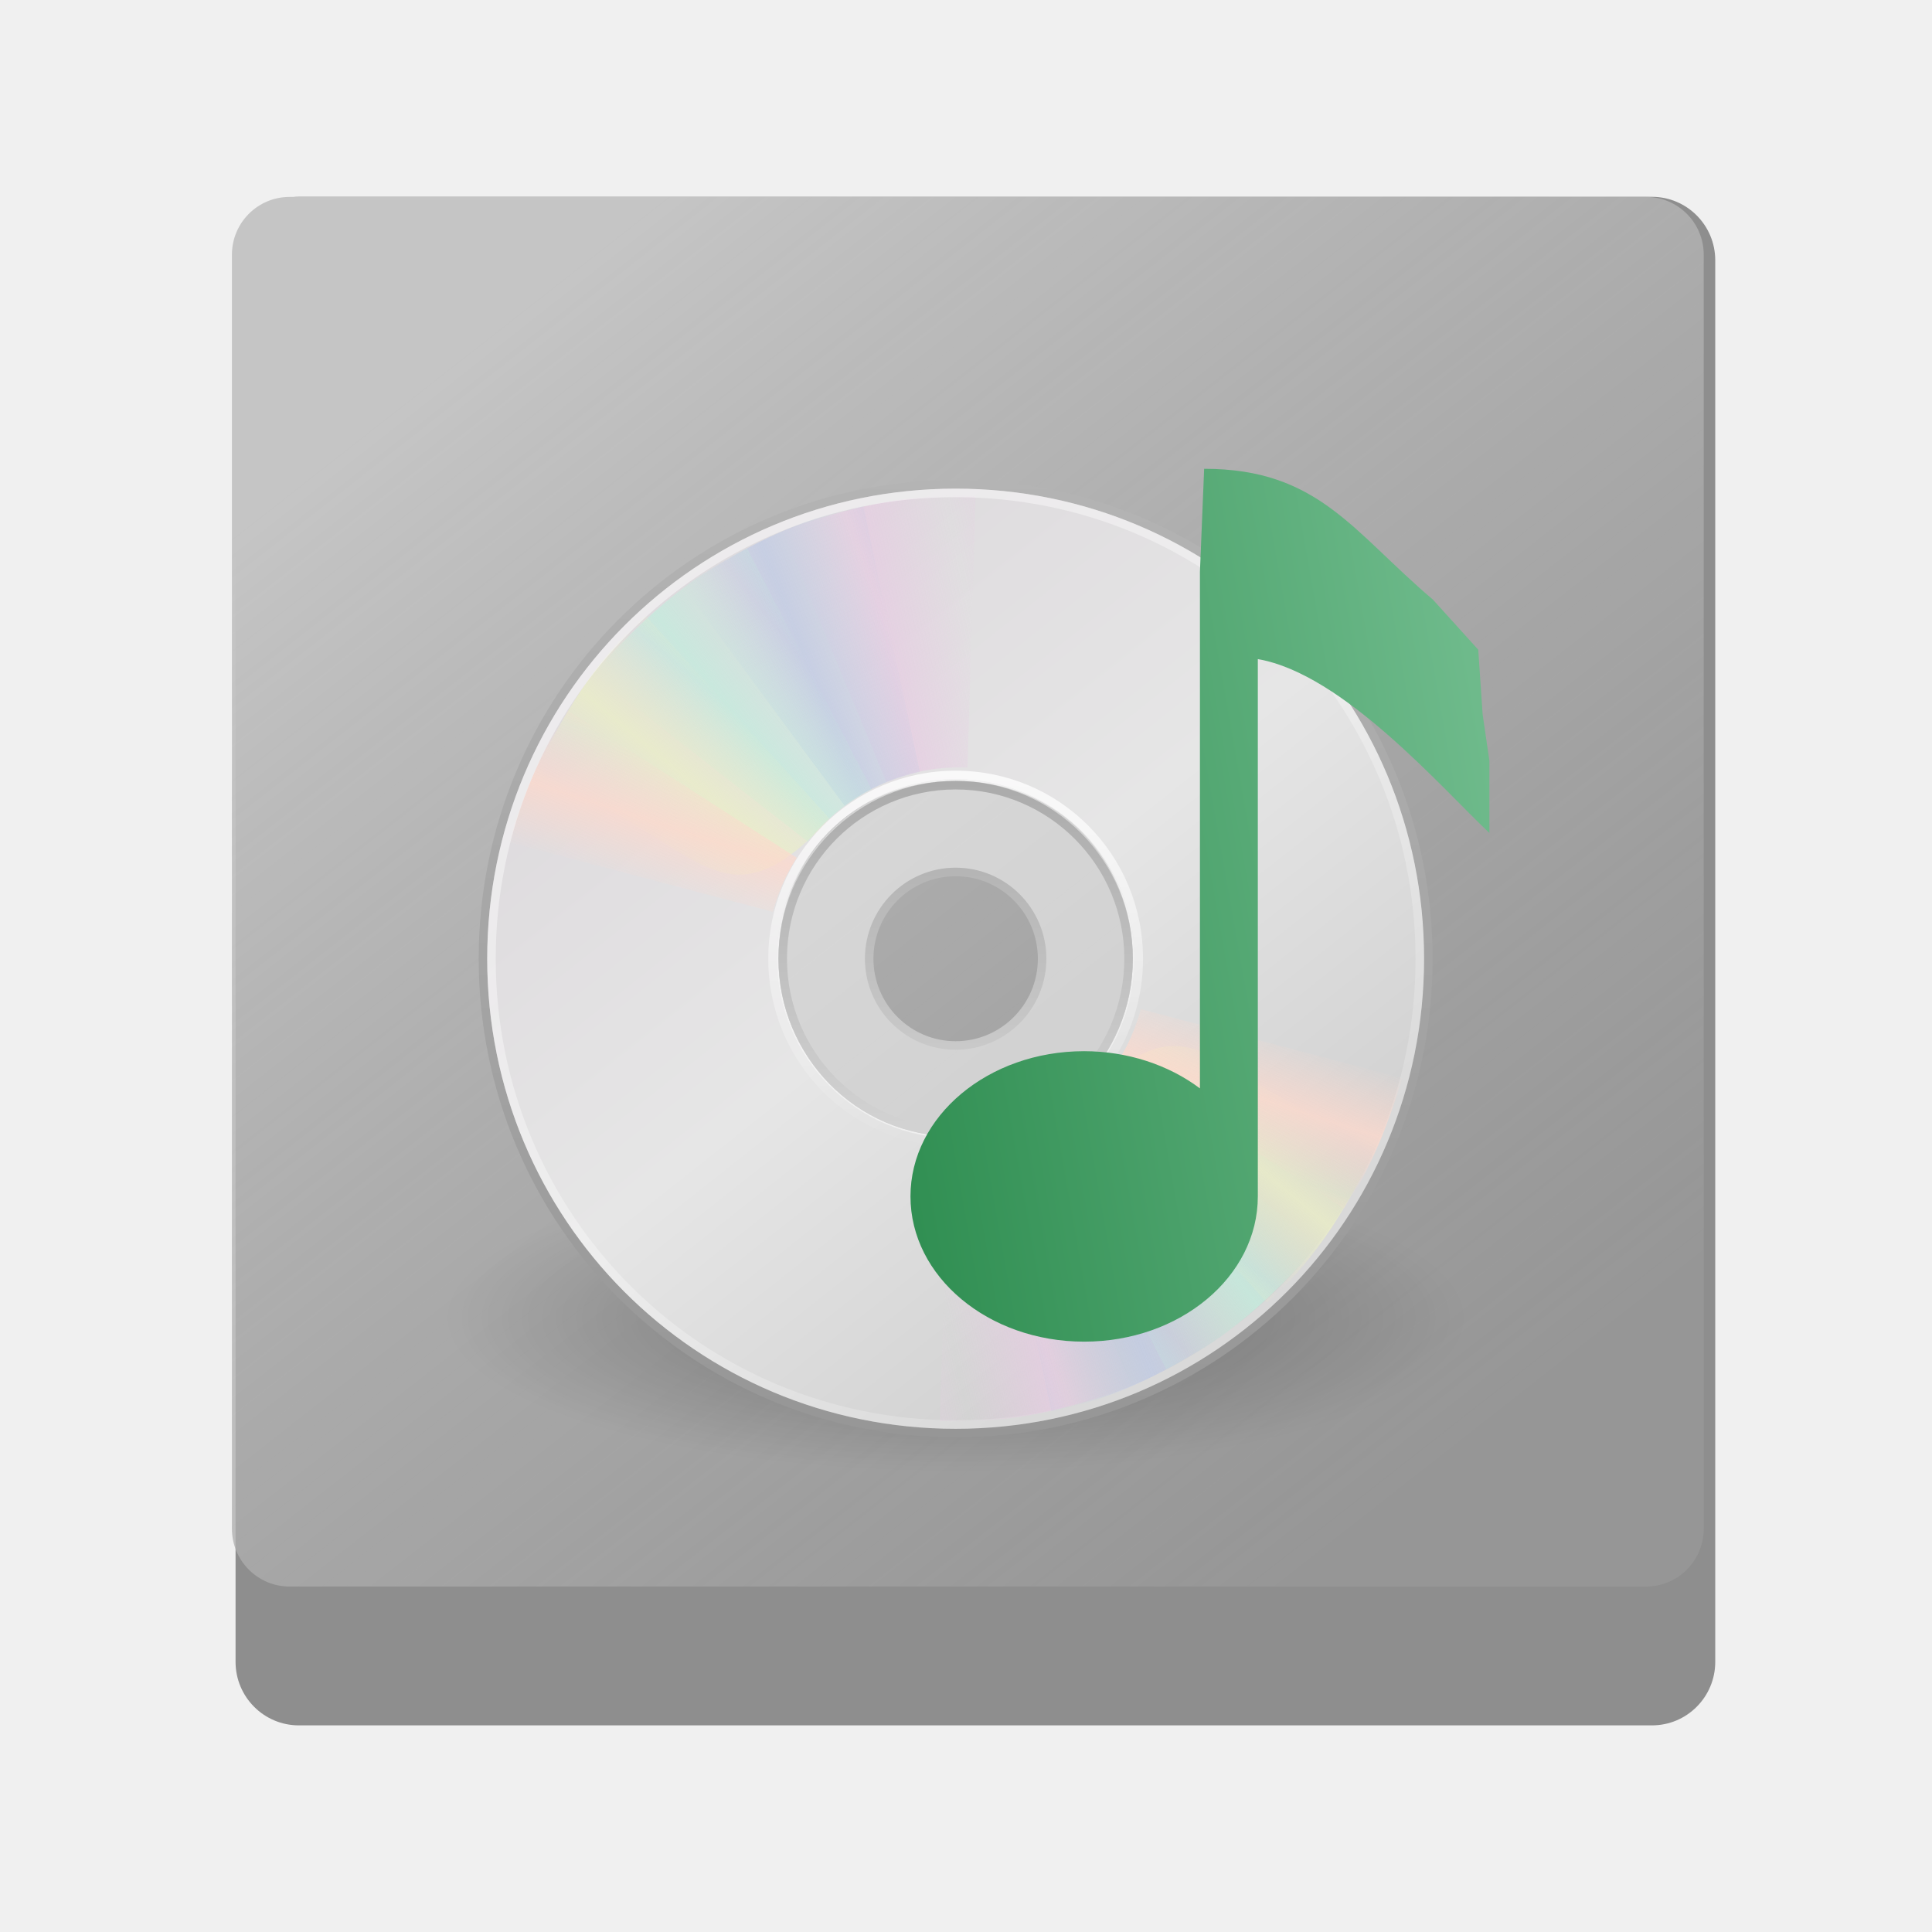
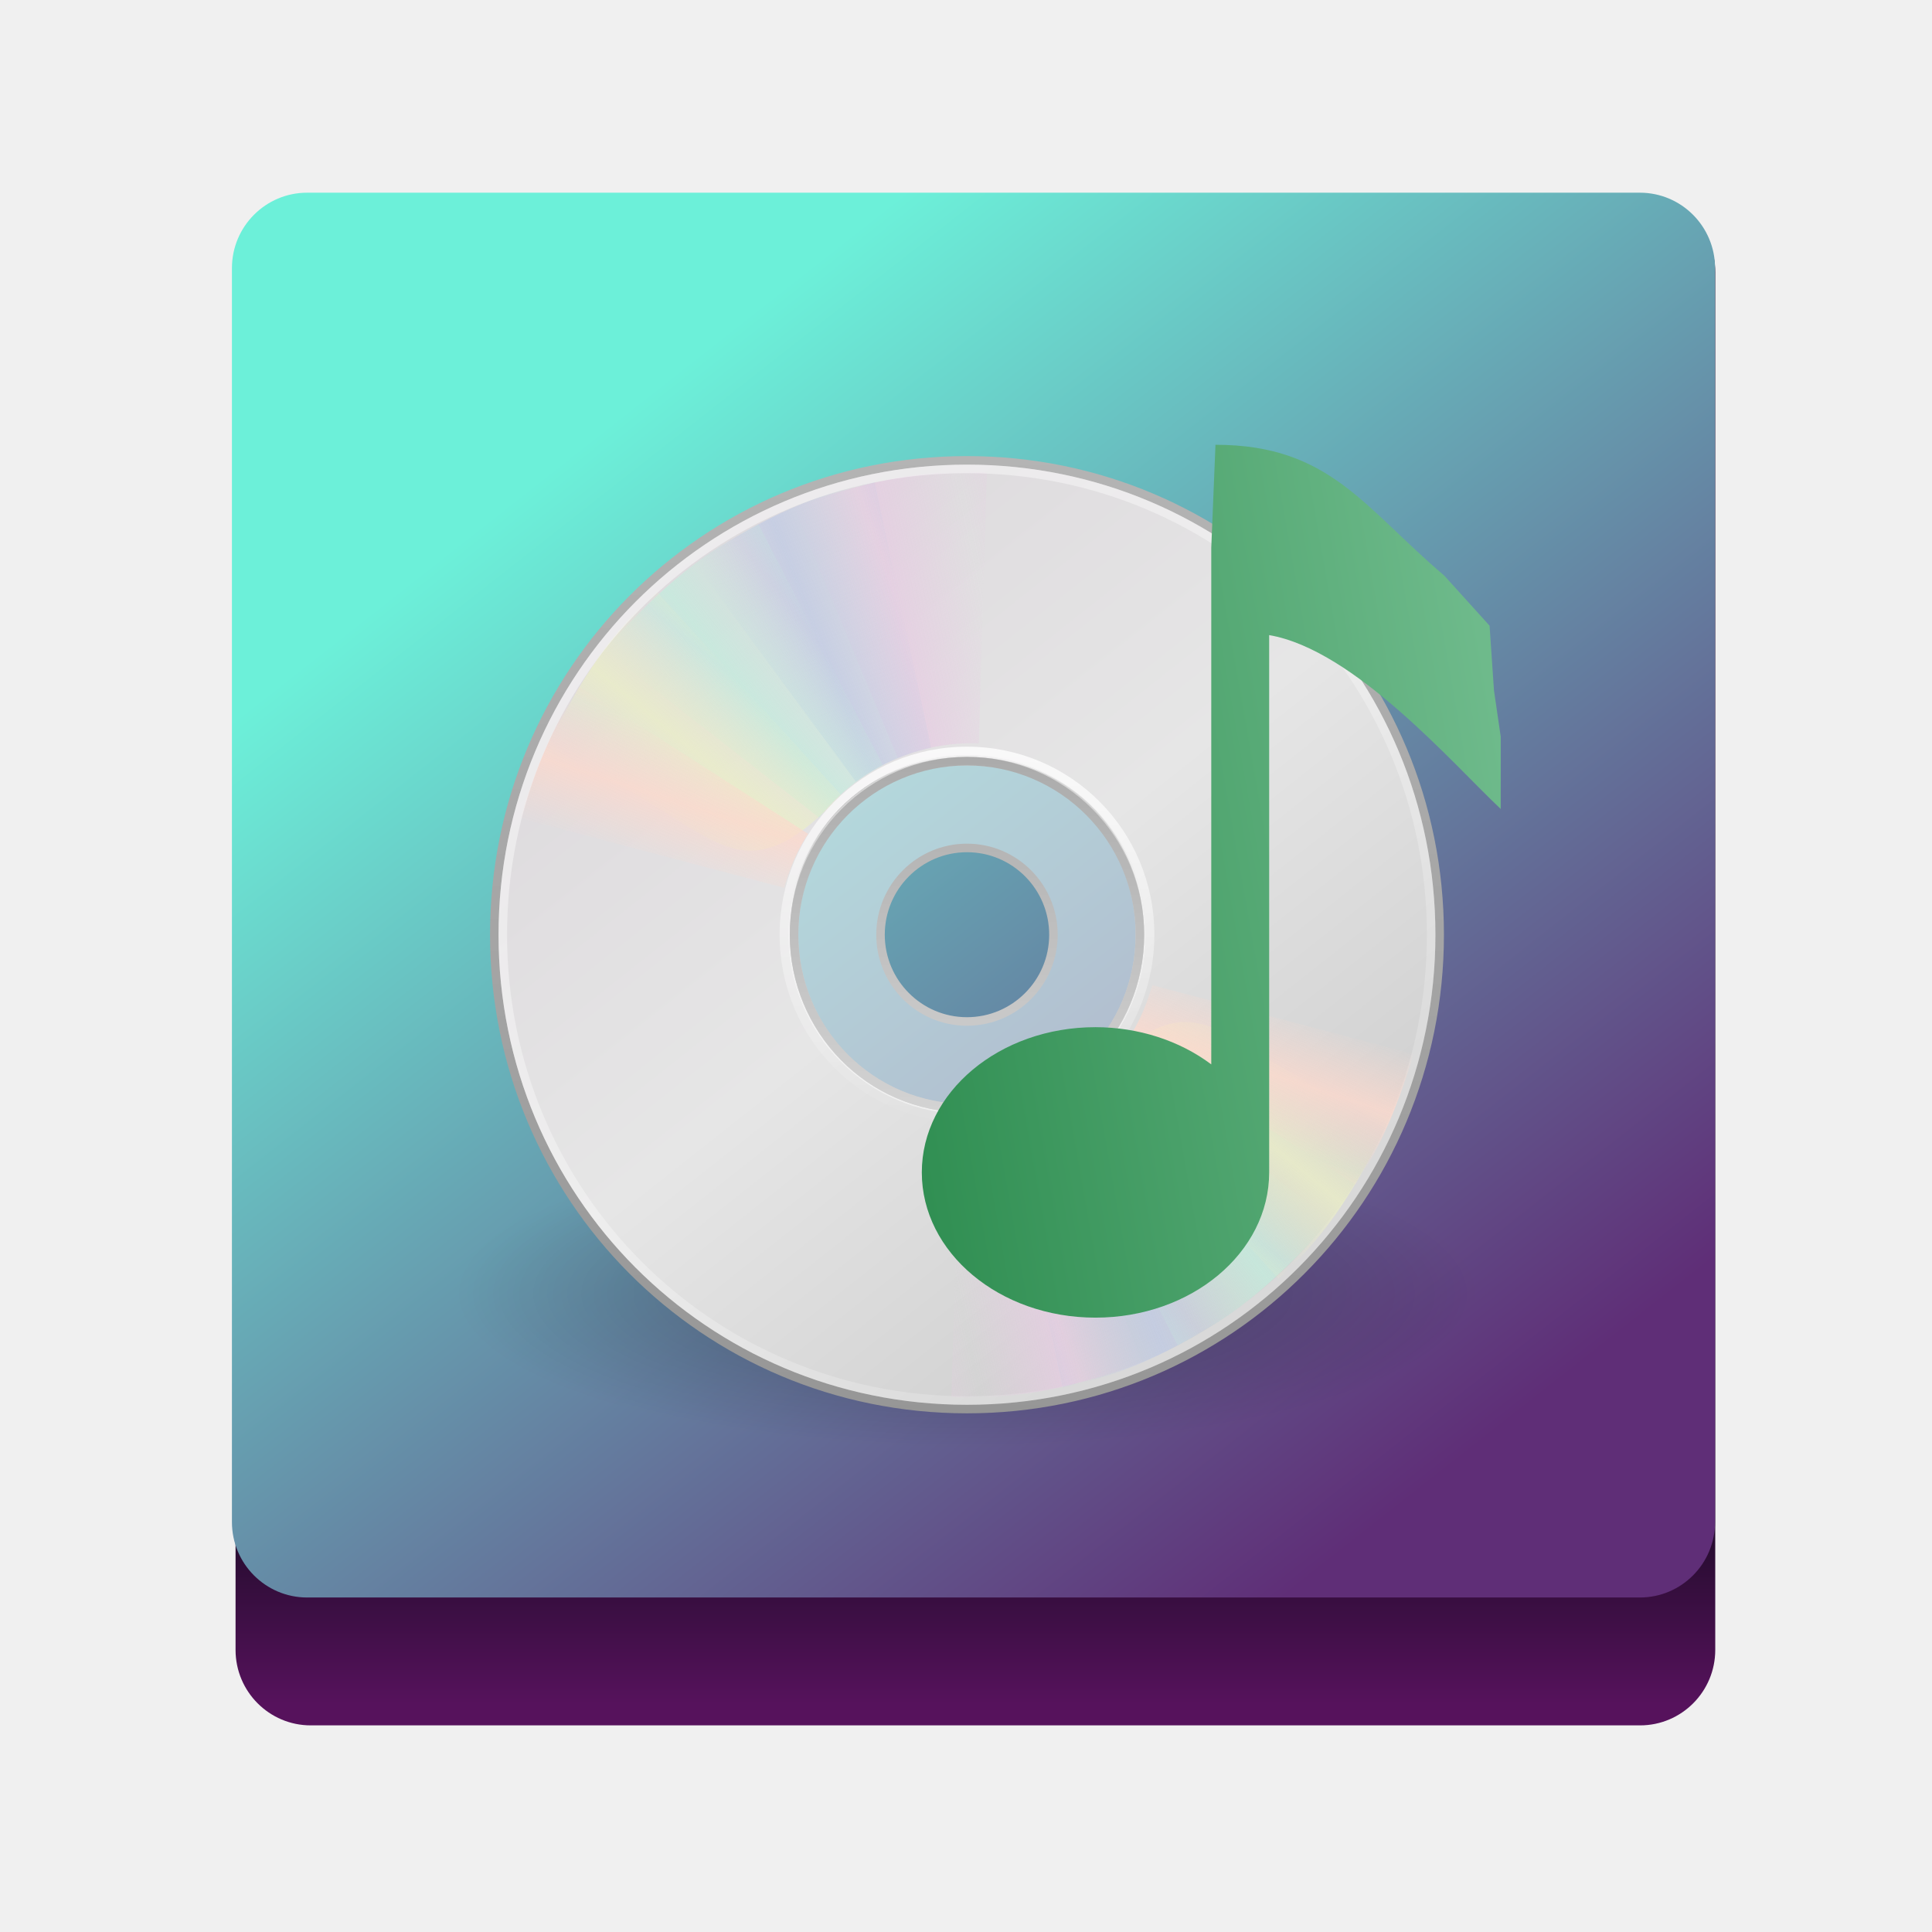
<svg xmlns="http://www.w3.org/2000/svg" xmlns:xlink="http://www.w3.org/1999/xlink" width="128" height="128" id="svg11300" version="1.0" style="display:inline;enable-background:new" viewBox="0 0 128 128" xml:space="preserve">
  <defs id="defs3">
+     <linearGradient id="linearGradient1">
+       <stop style="stop-color:#56125c;stop-opacity:1;" offset="0" id="stop2" />
+       <stop style="stop-color:#260c2f;stop-opacity:1;" offset="0.114" id="stop1" />
+     </linearGradient>
    <linearGradient id="linearGradient11">
-       <stop style="stop-color:#c5c5c5;stop-opacity:1;" offset="0" id="stop11" />
-       <stop style="stop-color:#9c9c9c;stop-opacity:0.605;" offset="1" id="stop12" />
+       <stop style="stop-color:#6cf0d9;stop-opacity:1;" offset="0.1" id="stop3" />
+       <stop style="stop-color:#5f2e77;stop-opacity:1;" offset="1" id="stop12" />
    </linearGradient>
    <linearGradient id="linearGradient9">
      <stop style="stop-color:#006d26;stop-opacity:1;" offset="0" id="stop9" />
      <stop style="stop-color:#6eba8b;stop-opacity:1;" offset="1" id="stop10" />
    </linearGradient>
    <linearGradient y2="236" x2="96" y1="236" x1="32" gradientTransform="translate(604.8168,170.5864)" gradientUnits="userSpaceOnUse" id="linearGradient1099" xlink:href="#linearGradient1036" />
    <linearGradient id="linearGradient1036">
      <stop id="stop1032" offset="0" style="stop-color:#d5d3cf;stop-opacity:1;" />
      <stop id="stop1034" offset="1" style="stop-color:#f6f5f4;stop-opacity:1" />
    </linearGradient>
    <radialGradient r="32" fy="-76" fx="-244" cy="-76" cx="-244" gradientTransform="matrix(0.8833333,0,0,0.8833333,-460.3502,463.1197)" gradientUnits="userSpaceOnUse" id="radialGradient1103" xlink:href="#linearGradient1069" />
    <linearGradient id="linearGradient1069">
      <stop id="stop1065" offset="0" style="stop-color:#d5d3cf;stop-opacity:1" />
      <stop id="stop1067-1" offset="1" style="stop-color:#949390;stop-opacity:1" />
    </linearGradient>
    <linearGradient gradientUnits="userSpaceOnUse" y2="232" x2="64" y1="262.5" x1="64" id="linearGradient1027" xlink:href="#linearGradient1025" gradientTransform="translate(-470.5864,432.8168)" />
    <linearGradient id="linearGradient1025">
      <stop id="stop1021" offset="0" style="stop-color:#9a9996;stop-opacity:1" />
      <stop id="stop1023" offset="1" style="stop-color:#77767b;stop-opacity:1" />
    </linearGradient>
    <clipPath clipPathUnits="userSpaceOnUse" id="clipPath1609-7">
      <path id="path1611-5" d="m 252,116 28,-28 v -8 h -36 v 36 z" style="fill:#e74747;stroke:none;stroke-width:0.25px;stroke-linecap:butt;stroke-linejoin:miter;stroke-opacity:1" />
    </clipPath>
    <linearGradient id="linearGradient2651" x1="18.776" x2="18.203" y1="4.038" y2="45.962" gradientTransform="matrix(1.086,0,0,1.086,151.559,189.85)" gradientUnits="userSpaceOnUse" xlink:href="#linearGradient6036" />
    <linearGradient id="linearGradient6036">
      <stop id="stop6038" style="stop-color:#fff" offset="0" />
      <stop id="stop6040" style="stop-color:#fff;stop-opacity:0" offset="1" />
    </linearGradient>
    <linearGradient id="linearGradient2672" x1="20.58" x2="24.274" y1="10.775" y2="9.862" gradientUnits="userSpaceOnUse" spreadMethod="reflect" xlink:href="#linearGradient3487" />
    <linearGradient id="linearGradient3487">
      <stop id="stop3489" style="stop-color:#e6cde2" offset="0" />
      <stop id="stop3491" style="stop-color:#e6cde2;stop-opacity:0" offset="1" />
    </linearGradient>
    <linearGradient id="linearGradient2674" x1="17.495" x2="21.047" y1="11.2" y2="9.796" gradientUnits="userSpaceOnUse" spreadMethod="reflect" xlink:href="#linearGradient3495" />
    <linearGradient id="linearGradient3495">
      <stop id="stop3497" style="stop-color:#c1cbe4" offset="0" />
      <stop id="stop3499" style="stop-color:#c1cbe4;stop-opacity:0" offset="1" />
    </linearGradient>
    <linearGradient id="linearGradient2676" x1="14.085" x2="16.994" y1="13.046" y2="10.732" gradientUnits="userSpaceOnUse" spreadMethod="reflect" xlink:href="#linearGradient3503" />
    <linearGradient id="linearGradient3503">
      <stop id="stop3505" style="stop-color:#c4ebdd" offset="0" />
      <stop id="stop3507" style="stop-color:#c4ebdd;stop-opacity:0" offset="1" />
    </linearGradient>
    <linearGradient id="linearGradient2678" x1="12.372" x2="14.609" y1="16.188" y2="13.462" gradientUnits="userSpaceOnUse" spreadMethod="reflect" xlink:href="#linearGradient3511" />
    <linearGradient id="linearGradient3511">
      <stop id="stop3513" style="stop-color:#ebeec7" offset="0" />
      <stop id="stop3515" style="stop-color:#ebeec7;stop-opacity:0" offset="1" />
    </linearGradient>
    <linearGradient id="linearGradient2680" x1="10.609" x2="9.73" y1="17.886" y2="20.613" gradientUnits="userSpaceOnUse" spreadMethod="reflect" xlink:href="#linearGradient3519" />
    <linearGradient id="linearGradient3519">
      <stop id="stop3521" style="stop-color:#fcd9cd" offset="0" />
      <stop id="stop3523" style="stop-color:#fcd9cd;stop-opacity:0" offset="1" />
    </linearGradient>
    <linearGradient id="linearGradient2642" x1="10.502" x2="48.799" y1="3.61" y2="54.698" gradientTransform="matrix(2.7529,0,0,2.7529,110.9762,148.1786)" gradientUnits="userSpaceOnUse" xlink:href="#linearGradient6036" />
    <linearGradient id="linearGradient2654" x1="21.448" x2="21.448" y1="15.5" y2="32.509" gradientTransform="matrix(2.5381,0,0,2.5381,117.0854,156.0854)" gradientUnits="userSpaceOnUse">
      <stop id="stop3430" style="stop-color:#aaa" offset="0" />
      <stop id="stop3432" style="stop-color:#d4d4d4" offset="1" />
    </linearGradient>
    <linearGradient id="linearGradient2658" x1="12.274" x2="35.391" y1="32.416" y2="14.203" gradientTransform="matrix(0,3.1715,-3.1715,0,251.26,140.885)" gradientUnits="userSpaceOnUse">
      <stop id="stop3265" style="stop-color:#dedbde" offset="0" />
      <stop id="stop3267" style="stop-color:#e6e6e6" offset=".5" />
      <stop id="stop3269" style="stop-color:#d2d2d2" offset="1" />
    </linearGradient>
    <linearGradient id="linearGradient2660" x1="-21.916" x2="-21.916" y1="3" y2="45.033" gradientTransform="matrix(2.7073,0,0,2.7073,249.11,152.0244)" gradientUnits="userSpaceOnUse">
      <stop id="stop3774" style="stop-color:#b4b4b4" offset="0" />
      <stop id="stop3776" style="stop-color:#969696" offset="1" />
    </linearGradient>
    <radialGradient id="radialGradient2584" cx="23.335" cy="41.636" r="22.627" gradientTransform="matrix(2.6517,0,0,0.79542,116.125,225.882)" gradientUnits="userSpaceOnUse">
      <stop id="stop23421" offset="0" />
      <stop id="stop23423" style="stop-opacity:0" offset="1" />
    </radialGradient>
    <linearGradient xlink:href="#linearGradient3487" id="linearGradient3" gradientUnits="userSpaceOnUse" x1="20.58" y1="10.775" x2="24.274" y2="9.862" spreadMethod="reflect" />
    <linearGradient xlink:href="#linearGradient3495" id="linearGradient4" gradientUnits="userSpaceOnUse" x1="17.495" y1="11.2" x2="21.047" y2="9.796" spreadMethod="reflect" />
    <linearGradient xlink:href="#linearGradient3503" id="linearGradient5" gradientUnits="userSpaceOnUse" x1="14.085" y1="13.046" x2="16.994" y2="10.732" spreadMethod="reflect" />
    <linearGradient xlink:href="#linearGradient3511" id="linearGradient6" gradientUnits="userSpaceOnUse" x1="12.372" y1="16.188" x2="14.609" y2="13.462" spreadMethod="reflect" />
    <linearGradient xlink:href="#linearGradient3519" id="linearGradient7" gradientUnits="userSpaceOnUse" x1="10.609" y1="17.886" x2="9.73" y2="20.613" spreadMethod="reflect" />
    <linearGradient xlink:href="#linearGradient9" id="linearGradient10" x1="20.316" y1="234.549" x2="97.864" y2="220.876" gradientUnits="userSpaceOnUse" />
-     <linearGradient xlink:href="#linearGradient11" id="linearGradient12" x1="32.03" y1="192.97" x2="93.793" y2="272.023" gradientUnits="userSpaceOnUse" />
+     <linearGradient xlink:href="#linearGradient11" id="linearGradient12" x1="32.03" y1="192.97" x2="93.793" y2="272.023" gradientUnits="userSpaceOnUse" gradientTransform="matrix(1.007703,0,0,1.010944,-0.09822113,-2.316575)" />
+     <linearGradient xlink:href="#linearGradient1" id="linearGradient2" x1="63.427" y1="287.637" x2="63.427" y2="186.778" gradientUnits="userSpaceOnUse" />
  </defs>
  <g id="layer1" style="display:inline" transform="translate(0,-172)">
    <g id="layer2" style="display:none">
      <g style="display:inline;fill:#000000;enable-background:new" transform="matrix(7.991171,0,0,8.003641,-167.7909,-4846.078)" id="g12027" />
      <rect style="display:inline;overflow:visible;visibility:visible;fill:#f0f0f0;fill-opacity:1;fill-rule:nonzero;stroke:none;stroke-width:0.5;marker:none;enable-background:accumulate" id="rect13805" width="128" height="128" x="9.2651362e-08" y="172" />
      <g id="g883" style="fill:none;fill-opacity:0.251;stroke:#a579b3;stroke-opacity:1" transform="translate(-24,24)" />
      <g id="g900" style="fill:none;fill-opacity:0.251;stroke:#a579b3;stroke-opacity:1" transform="translate(-24,24)" />
      <rect y="172" x="160" height="16" width="16" id="rect859" style="display:inline;overflow:visible;visibility:visible;fill:#f0f0f0;fill-opacity:1;fill-rule:nonzero;stroke:none;stroke-width:0.5;marker:none;enable-background:accumulate" />
      <text xml:space="preserve" style="font-style:normal;font-variant:normal;font-weight:bold;font-stretch:normal;font-size:4px;line-height:125%;font-family:Cantarell;-inkscape-font-specification:'Cantarell, Bold';text-align:start;writing-mode:lr-tb;text-anchor:start;display:inline;fill:#000000;fill-opacity:1;stroke:none;stroke-width:0.333;enable-background:new" x="0" y="164" id="text863">
        <tspan style="font-size:4px;stroke-width:0.333" id="tspan861" x="0" y="164">Hicolor</tspan>
      </text>
      <text id="text867" y="164" x="160" style="font-style:normal;font-variant:normal;font-weight:bold;font-stretch:normal;font-size:4px;line-height:125%;font-family:Cantarell;-inkscape-font-specification:'Cantarell, Bold';text-align:start;writing-mode:lr-tb;text-anchor:start;display:inline;fill:#000000;fill-opacity:1;stroke:none;stroke-width:0.333;enable-background:new" xml:space="preserve">
        <tspan y="164" x="160" id="tspan865" style="font-size:4px;stroke-width:0.333">Symbolic</tspan>
      </text>
    </g>
    <g id="g3" style="display:inline;enable-background:new" transform="matrix(0.971984,0,0,0.9753923,2.972527,4.304192)">
-       <rect style="display:inline;fill:#8e8e8e;fill-opacity:1;stroke-width:1.174;stroke-dasharray:none;enable-background:new" id="rect1" width="100.859" height="103.826" x="12.998" y="185.295" ry="4.315" />
-       <rect style="display:inline;fill:url(#linearGradient12);fill-opacity:1;stroke-width:1.116;enable-background:new" id="rect1-6" width="100.32" height="94.387" x="12.751" y="185.303" ry="3.923" />
-       <g id="g434" style="display:inline">
+       <rect style="display:inline;fill:url(#linearGradient2);stroke-width:1.174;stroke-dasharray:none;enable-background:new" id="rect1" width="100.859" height="103.826" x="12.998" y="185.295" ry="5.126" />
+       <rect style="display:inline;fill:url(#linearGradient12);fill-opacity:1;stroke-width:1.126;enable-background:new" id="rect1-6" width="101.093" height="95.42" x="12.751" y="185.015" ry="5.126" />
+       <g id="g434" style="display:inline" transform="translate(0.7727488,-1.630756)">
        <g id="g7" transform="matrix(0.5805378,0,0,0.5805378,-41.25511,111.0701)" style="display:inline;enable-background:new">
          <path id="path23417" d="m 238,259 c 0.003,9.941 -26.861,18 -60,18 -33.139,0 -60.003,-8.059 -60,-18 -0.003,-9.941 26.861,-18 60,-18 33.139,0 60.003,8.059 60,18 z" style="opacity:0.3;fill:url(#radialGradient2584);fill-rule:evenodd" />
          <path id="path2781" d="m 233.5,217 c 0,-30.763 -24.737,-55.5 -55.5,-55.5 -30.763,0 -55.5,24.737 -55.5,55.5 -1e-5,30.763 24.737,55.5 55.5,55.5 30.763,-10e-6 55.5,-24.737 55.5,-55.5 z m -35.195,0 c 0,11.176 -8.905,20.305 -20.305,20.305 -11.623,0 -20.305,-9.355 -20.305,-20.305 0,-11.174 8.234,-20.305 20.305,-20.305 12.071,0 20.305,9.352 20.305,20.305 z" style="fill:url(#linearGradient2658);stroke:url(#linearGradient2660)" />
          <path id="path2474" d="m 178,196 c -11.592,0 -21,9.408 -21,21 0,11.592 9.408,21 21,21 11.592,0 21,-9.408 21,-21 0,-11.592 -9.408,-21 -21,-21 z m 0,10.5 c 5.796,0 10.5,4.704 10.5,10.5 0,5.796 -4.704,10.5 -10.5,10.5 -5.796,0 -10.5,-4.704 -10.5,-10.5 0,-5.796 4.704,-10.5 10.5,-10.5 z" style="opacity:0.5;fill:#ffffff" />
          <path id="path3418" d="m 178,196.695 c -11.208,0 -20.305,9.097 -20.305,20.305 0,11.208 9.097,20.305 20.305,20.305 11.208,0 20.305,-9.097 20.305,-20.305 0,-11.208 -9.097,-20.305 -20.305,-20.305 z m 0,10.152 c 5.604,0 10.152,4.548 10.152,10.152 0,5.604 -4.548,10.152 -10.152,10.152 -5.604,0 -10.152,-4.548 -10.152,-10.152 0,-5.604 4.548,-10.152 10.152,-10.152 z" style="fill:none;stroke:url(#linearGradient2654);stroke-linejoin:round" />
          <g id="g3527" transform="matrix(2.732,0,0,2.732,112.9099,151.9257)">
            <path id="path3296" transform="matrix(0.9996,0.028243,-0.028243,0.9996,0.69241,-0.67083)" d="m 15.857,5.731 4.768,10.613 c 1.035,-0.459 2.17,-0.719 3.375,-0.719 0.032,0 0.062,-3.6e-4 0.094,0 l 0.014,-11.62 c -2.942,-0.071 -5.543,0.657 -8.251,1.726 h 10e-7 z" style="opacity:0.8;fill:url(#linearGradient3)" />
            <path id="path3308" d="m 12.121,7.906 6.931,9.36 c 0.913,-0.67 1.966,-1.167 3.143,-1.425 0.031,-0.007 0.06,-0.014 0.092,-0.02 l -2.429,-11.395 c -2.889,0.561 -5.319,1.856 -7.736,3.48 z" style="opacity:0.8;fill:url(#linearGradient4)" />
            <path id="path3310" d="m 8.252,11.647 9.214,7.156 c 0.709,-0.883 1.597,-1.636 2.667,-2.19 0.028,-0.015 0.055,-0.029 0.083,-0.043 l -5.35,-10.319 c -2.645,1.29 -4.7,3.202 -6.614,5.396 z" style="opacity:0.8;fill:url(#linearGradient5)" />
            <path id="path3312" d="m 5.633,16.074 c 7.175,2.242 7.85,7.032 12.777,1.754 l -7.91,-8.696 c -2.221,1.931 -3.587,4.327 -4.867,6.942 z" style="opacity:0.8;fill:url(#linearGradient6)" />
            <path id="path3314" d="m 7.155,13.193 c -1.183,1.752 -1.908,3.636 -2.525,5.644 l 11.339,2.975 c 0.216,-0.763 0.518,-1.515 0.969,-2.219 0.017,-0.027 0.045,-0.067 0.062,-0.094 l -9.845,-6.307 z" style="opacity:0.8;fill:url(#linearGradient7)" />
          </g>
          <path id="path3272" d="m 178,162.5 c -30.209,0 -54.5,24.291 -54.5,54.5 0,30.209 24.291,54.5 54.5,54.5 30.209,0 54.5,-24.291 54.5,-54.5 0,-30.209 -24.291,-54.5 -54.5,-54.5 z" style="opacity:0.5;fill:none;stroke:url(#linearGradient2642)" />
          <g id="g3297" transform="matrix(-2.7073,0,0,-2.7073,242.98,281.95)">
            <path id="path3299" transform="matrix(0.9996,0.028243,-0.028243,0.9996,0.69241,-0.67083)" d="m 15.857,5.731 4.768,10.613 c 1.035,-0.459 2.17,-0.719 3.375,-0.719 0.032,0 0.062,-3.6e-4 0.094,0 l 0.014,-11.62 c -2.942,-0.071 -5.543,0.657 -8.251,1.726 h 10e-7 z" style="opacity:0.8;fill:url(#linearGradient2672)" />
            <path id="path3301" d="m 12.121,7.906 6.931,9.36 c 0.913,-0.67 1.966,-1.167 3.143,-1.425 0.031,-0.007 0.06,-0.014 0.092,-0.02 l -2.429,-11.395 c -2.889,0.561 -5.319,1.856 -7.736,3.48 z" style="opacity:0.8;fill:url(#linearGradient2674)" />
            <path id="path3303" d="m 8.252,11.647 9.214,7.156 c 0.709,-0.883 1.597,-1.636 2.667,-2.19 0.028,-0.015 0.055,-0.029 0.083,-0.043 l -5.35,-10.319 c -2.645,1.29 -4.7,3.202 -6.614,5.396 z" style="opacity:0.8;fill:url(#linearGradient2676)" />
            <path id="path3305" d="m 5.633,16.074 c 7.175,2.242 7.85,7.032 12.777,1.754 l -7.91,-8.696 c -2.221,1.931 -3.587,4.327 -4.867,6.942 z" style="opacity:0.8;fill:url(#linearGradient2678)" />
            <path id="path3307" d="m 7.155,13.193 c -1.183,1.752 -1.908,3.636 -2.525,5.644 l 11.339,2.975 c 0.216,-0.763 0.518,-1.515 0.969,-2.219 0.017,-0.027 0.045,-0.067 0.062,-0.094 l -9.845,-6.307 z" style="opacity:0.8;fill:url(#linearGradient2680)" />
          </g>
          <path id="path3281" d="m 178,195.5 c -11.917,0 -21.5,9.583 -21.5,21.5 0,11.917 9.583,21.5 21.5,21.5 11.917,0 21.5,-9.583 21.5,-21.5 0,-11.917 -9.583,-21.5 -21.5,-21.5 z" style="opacity:0.8;fill:none;stroke:url(#linearGradient2651)" />
        </g>
        <path style="color:#232629;display:inline;fill:url(#linearGradient10);fill-opacity:1;stroke:none;stroke-width:3.947;stroke-dasharray:none;enable-background:new" d="m 79.019,203.77 -0.287,6.991 v 4.944 3.946 15.784 10.42 c -2.168,-1.623 -4.978,-2.524 -7.892,-2.528 -6.538,0 -11.838,4.417 -11.838,9.865 0,5.448 5.3,9.865 11.838,9.865 6.538,0 11.838,-4.417 11.838,-9.865 v -17.757 -18.739 c 5.816,0.994 12.552,8.783 15.784,11.81 v -2.937 -1.973 l -0.46,-3.144 -0.3,-4.395 -3.09,-3.404 c -5.47,-4.621 -7.815,-8.884 -15.594,-8.884 z m 15.497,16.459 c -3.402,-2.022 -7.466,-3.586 -11.838,-4.208 z m -15.784,32.963 c -78.685,-81.099 -78.685,-81.099 0,0 z" class="ColorScheme-Text" id="path1-5" />
      </g>
    </g>
    <g id="layer3" style="display:none">
      <circle cx="64" cy="236" r="59.504" id="circle2892" style="display:inline;opacity:0.1;vector-effect:none;fill:none;fill-opacity:1;stroke:#000000;stroke-width:0.99;stroke-linecap:butt;stroke-linejoin:miter;stroke-miterlimit:4;stroke-dasharray:0.99, 0.99;stroke-dashoffset:0;stroke-opacity:1;marker:none;marker-start:none;marker-mid:none;marker-end:none;paint-order:normal;enable-background:new" />
      <rect ry="8" rx="8" y="180.495" x="20.495" height="111.01" width="87.01" id="rect2894" style="display:inline;opacity:0.1;vector-effect:none;fill:none;fill-opacity:1;stroke:#000000;stroke-width:0.99;stroke-linecap:butt;stroke-linejoin:miter;stroke-miterlimit:4;stroke-dasharray:0.99, 0.99;stroke-dashoffset:0;stroke-opacity:1;marker:none;marker-start:none;marker-mid:none;marker-end:none;paint-order:normal;enable-background:new" />
      <rect ry="8" rx="8" y="184.495" x="12.495" height="103.01" width="103.01" id="rect2896" style="display:inline;opacity:0.1;vector-effect:none;fill:none;fill-opacity:1;stroke:#000000;stroke-width:0.99;stroke-linecap:butt;stroke-linejoin:miter;stroke-miterlimit:4;stroke-dasharray:0.99, 0.99;stroke-dashoffset:0;stroke-opacity:1;marker:none;marker-start:none;marker-mid:none;marker-end:none;paint-order:normal;enable-background:new" />
      <rect ry="8" rx="8" y="200.495" x="8.495" height="87.01" width="111.01" id="rect2898" style="display:inline;opacity:0.1;vector-effect:none;fill:none;fill-opacity:1;stroke:#000000;stroke-width:0.99;stroke-linecap:butt;stroke-linejoin:miter;stroke-miterlimit:4;stroke-dasharray:0.99, 0.99;stroke-dashoffset:0;stroke-opacity:1;marker:none;marker-start:none;marker-mid:none;marker-end:none;paint-order:normal;enable-background:new" />
      <path id="path2900" d="M 2.6203015e-5,289 H 128" style="display:inline;fill:none;stroke:#62a0ea;stroke-width:2;stroke-linecap:butt;stroke-linejoin:miter;stroke-miterlimit:4;stroke-dasharray:none;stroke-opacity:1;enable-background:new" />
    </g>
    <g id="layer1-3" transform="matrix(3.779527,0,0,3.779527,-121.9999,-351.9998)" style="display:none">
      <circle cx="49.213" cy="155.575" r="15.744" id="circle2892-6" style="display:inline;opacity:0.2;fill:none;fill-opacity:1;stroke:currentColor;stroke-width:0.262;stroke-linecap:butt;stroke-linejoin:miter;stroke-miterlimit:4;stroke-dasharray:none;stroke-dashoffset:0;stroke-opacity:1;marker:none;marker-start:none;marker-mid:none;marker-end:none;paint-order:normal;enable-background:new" />
      <rect ry="2.097" rx="2.097" y="141.948" x="35.585" height="27.255" width="27.255" id="rect2896-7" style="display:inline;opacity:0.2;fill:none;fill-opacity:1;stroke:currentColor;stroke-width:0.262;stroke-linecap:butt;stroke-linejoin:miter;stroke-miterlimit:4;stroke-dasharray:none;stroke-dashoffset:0;stroke-opacity:1;marker:none;marker-start:none;marker-mid:none;marker-end:none;paint-order:normal;enable-background:new" />
    </g>
  </g>
</svg>
